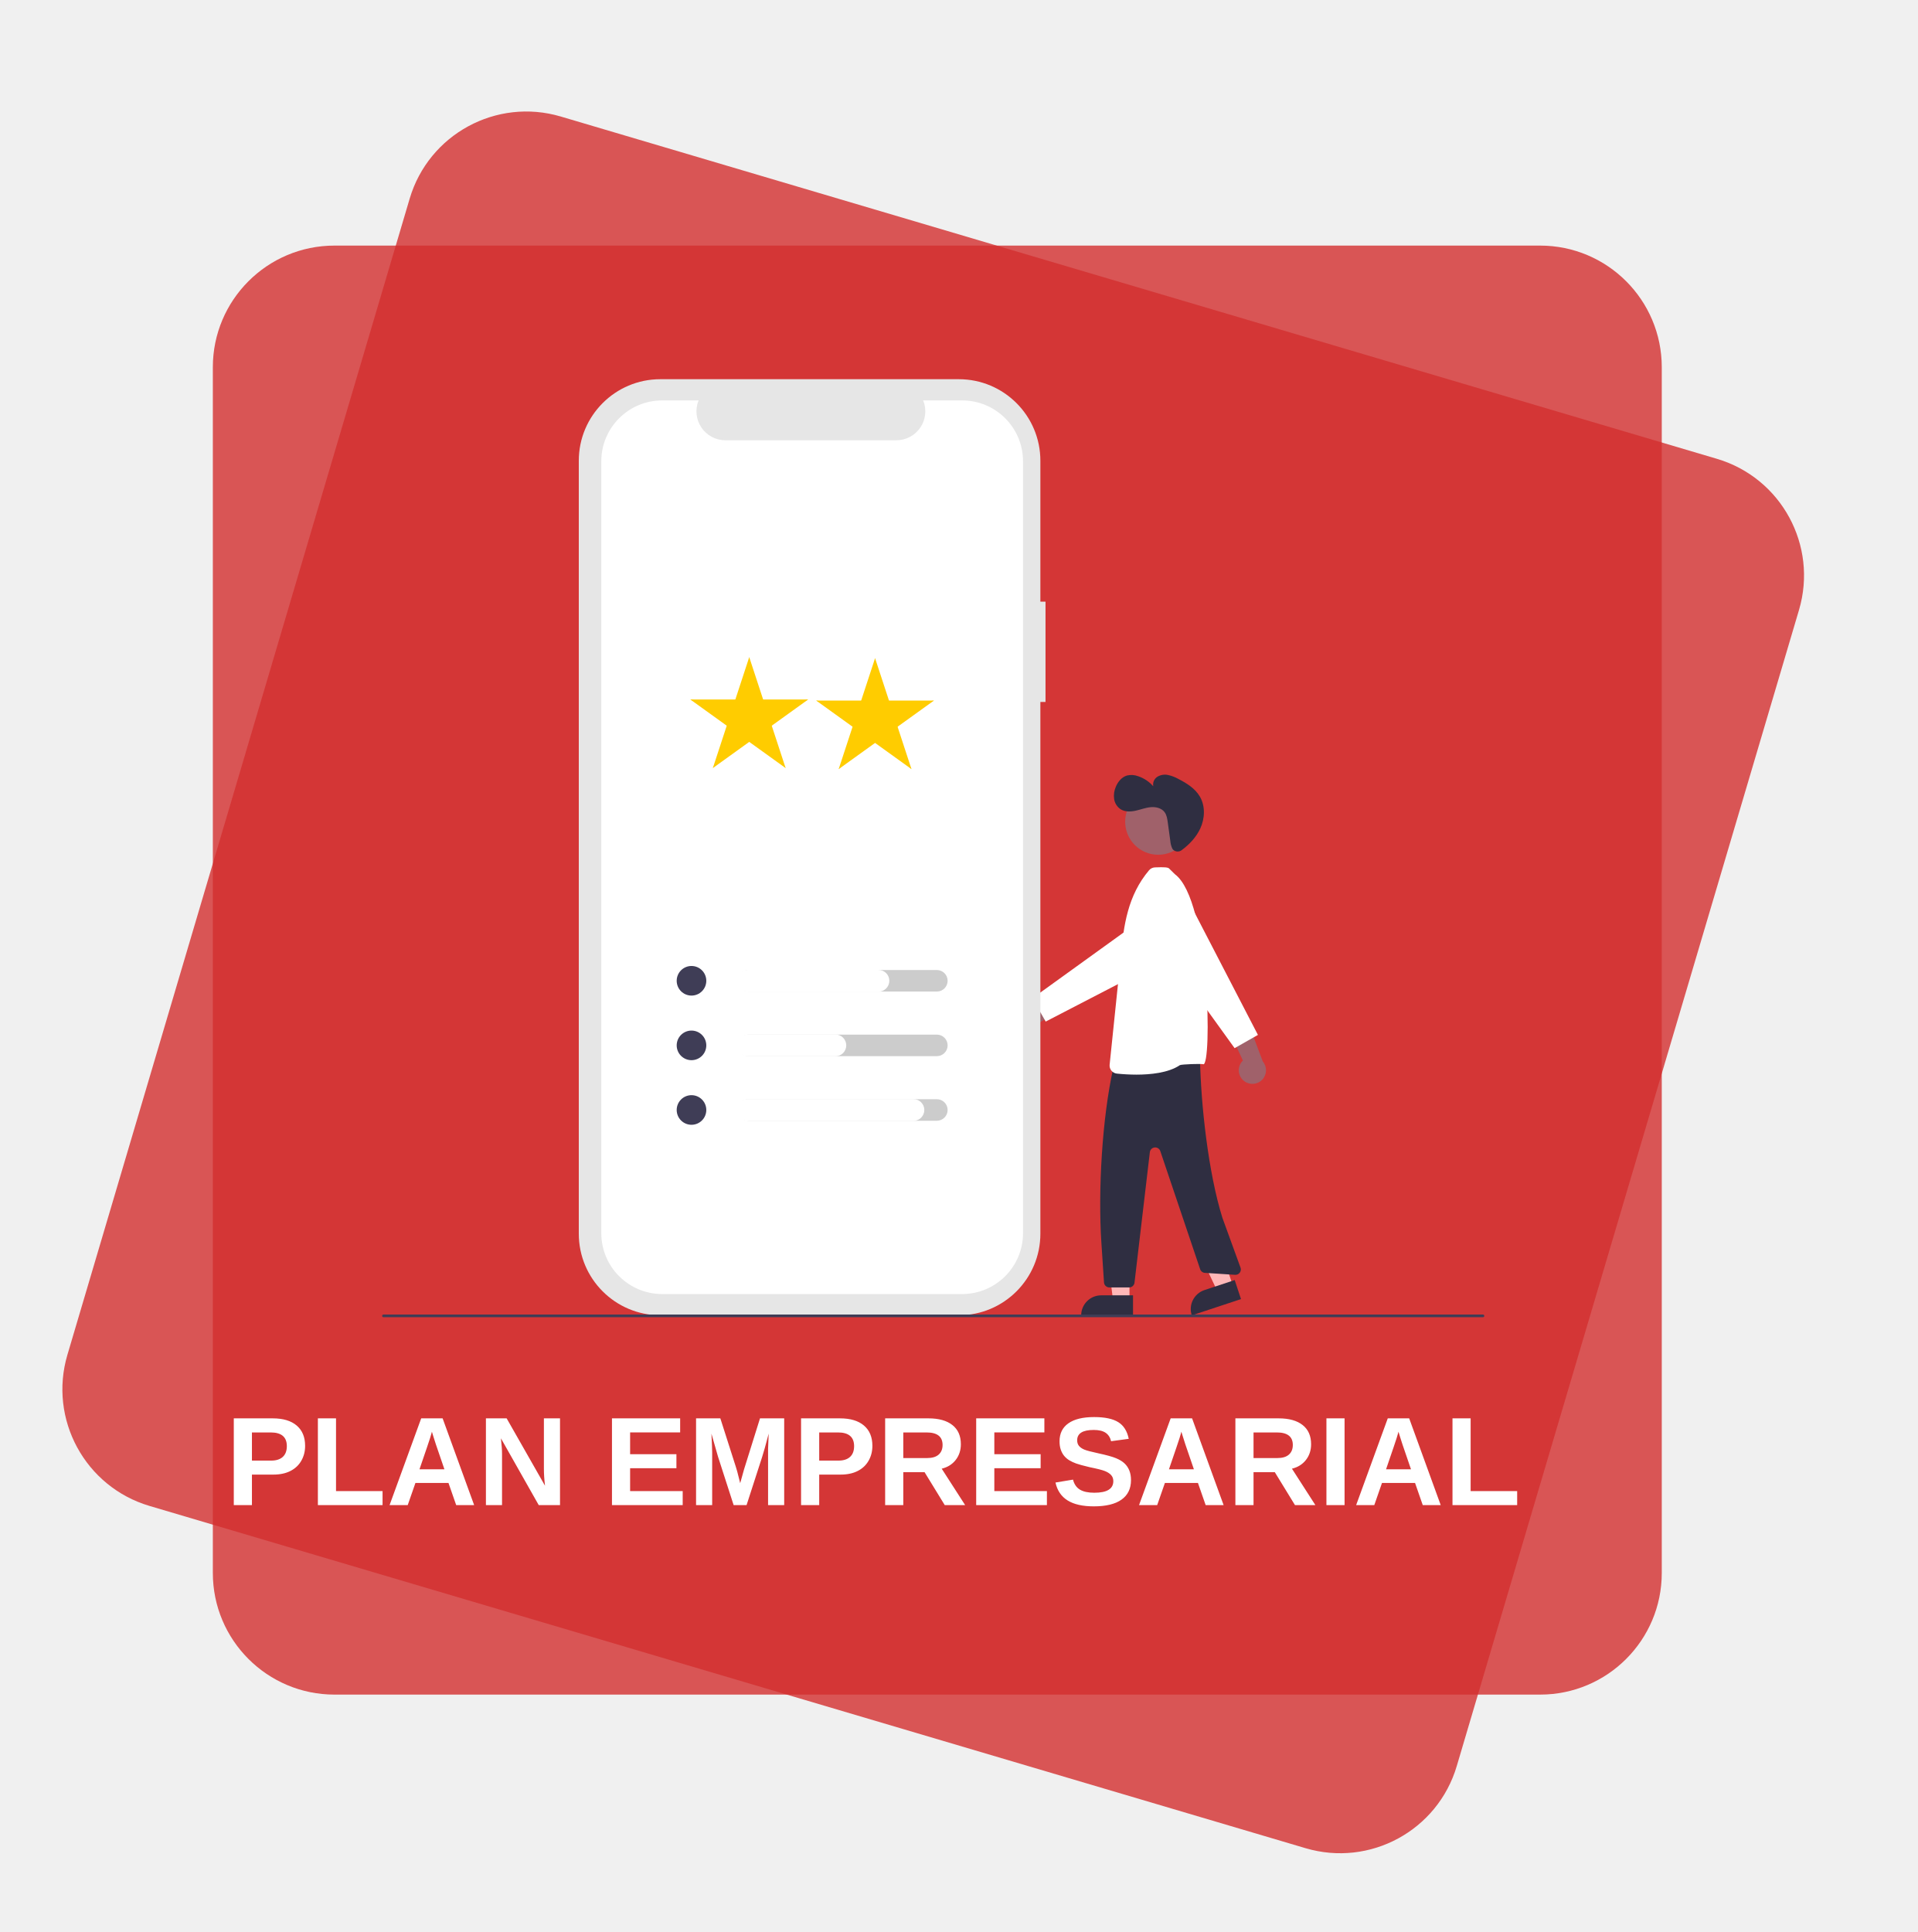
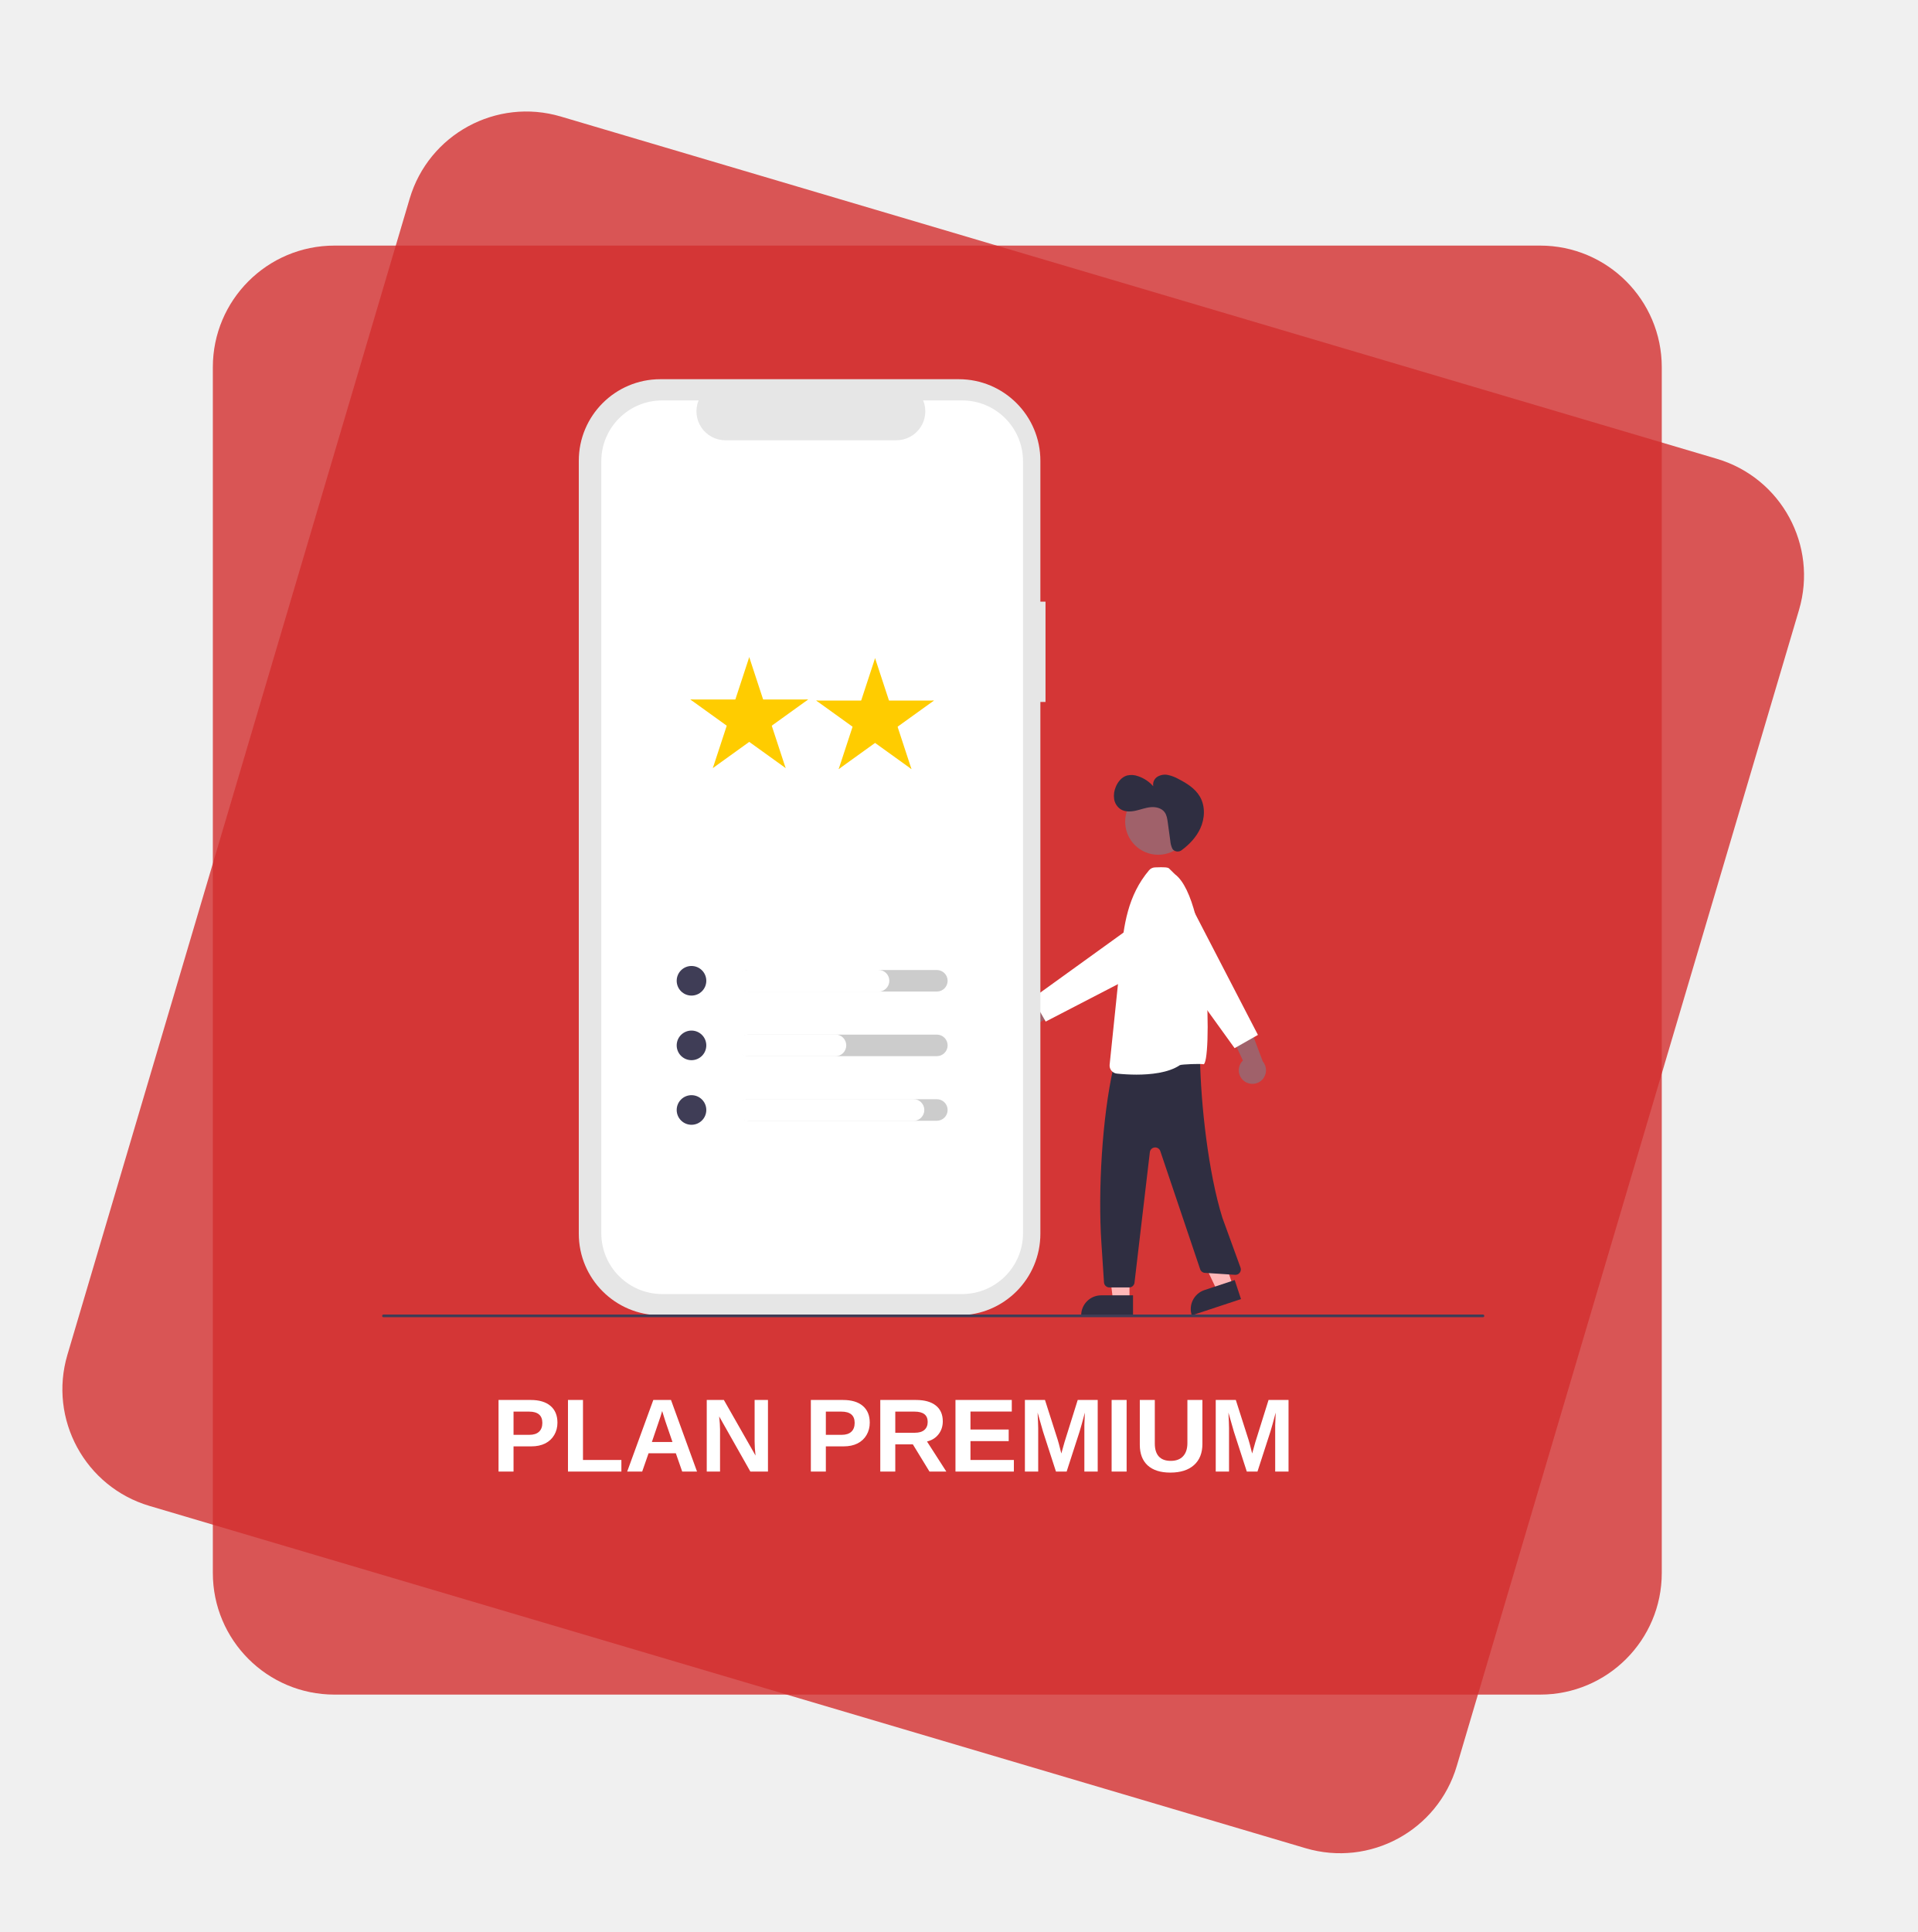
<svg xmlns="http://www.w3.org/2000/svg" xmlns:xlink="http://www.w3.org/1999/xlink" data-name="Layer 1" width="649.053" height="653.881" viewBox="0 0 649.053 653.881" version="1.1" id="svg222" xml:space="preserve">
  <defs id="defs226" />
  <rect style="fill:#d32f2f;stroke-width:3.78;stroke-opacity:0.94;paint-order:fill markers stroke;fill-opacity:0.8" id="rect602" width="490.411" height="490.411" x="72.038" y="83.121" ry="41.17" />
  <rect style="fill:#d32f2f;fill-opacity:0.8;stroke-width:3.78;stroke-opacity:0.94;paint-order:fill markers stroke" id="rect602-4" width="490.411" height="490.411" x="152.041" y="-16.065" ry="41.17" transform="rotate(16.49153)" />
  <path style="fill:#000000;fill-opacity:0.8;stroke-width:3.584;stroke-opacity:0.94;paint-order:fill markers stroke" d="" id="path986" />
  <path style="fill:#000000;fill-opacity:0.8;stroke-width:3.584;stroke-opacity:0.94;paint-order:fill markers stroke" d="" id="path988" />
  <path style="fill:#000000;fill-opacity:0.8;stroke-width:3.584;stroke-opacity:0.94;paint-order:fill markers stroke" d="" id="path990" />
  <path style="fill:#000000;fill-opacity:0.8;stroke-width:3.584;stroke-opacity:0.94;paint-order:fill markers stroke" d="" id="path992" />
  <path style="fill:#000000;fill-opacity:0.8;stroke-width:0.767;stroke-opacity:0.94;paint-order:fill markers stroke" d="" id="path1032" />
  <path style="fill:#000000;fill-opacity:0.8;stroke-width:0.767;stroke-opacity:0.94;paint-order:fill markers stroke" d="" id="path1034" />
  <path style="fill:#000000;fill-opacity:0.8;stroke-width:0.767;stroke-opacity:0.94;paint-order:fill markers stroke" d="" id="path1040" />
  <g id="g583" transform="matrix(0.6034748,0,0,0.6034748,124.2028,120.288)">
    <g id="g788" transform="matrix(1.65707,0,0,1.65707,1105.922,-211.809)">
      <path d="m 770.963,679.207 v 0.897 a 3.809,3.809 0 0 1 0,-0.897 z" fill="#2f2e41" id="path693" transform="translate(-181,-130.9981)" />
      <path d="m 798.558,524.133 a 15.324,15.324 0 0 1 2.183,-0.424 q -1.269,0.207 -2.183,0.424 z" fill="#2f2e41" id="path695" transform="translate(-181,-130.9981)" />
      <path d="m 797.919,524.295 c 0.194,-0.054 0.409,-0.109 0.639,-0.163 -0.214,0.056 -0.419,0.097 -0.639,0.163 z" fill="#2f2e41" id="path697" transform="translate(-181,-130.9981)" />
      <path d="M 810.435,197.849" fill="#2f2e41" id="path715" transform="translate(-181,-130.9981)" />
      <polygon points="617.305,628.638 632.145,673.537 620.504,677.384 600.124,634.316 " fill="#ffb8b8" id="polygon4012" transform="matrix(0.4554848,0,0,0.4554848,-662.2616,135.8751)" />
      <path d="m -383.919,444.15 10.225,-3.38 2.128,6.438 -16.664,5.508 v 0 a 6.781,6.781 0 0 1 4.31,-8.566 z" fill="#2f2e41" id="path4014" style="stroke-width:0.455" />
      <polygon points="555.353,636.941 555.351,684.229 543.091,684.228 537.259,636.94 " fill="#ffb8b8" id="polygon4016" transform="matrix(0.4554848,0,0,0.4554848,-662.2616,135.8751)" />
      <path d="m -418.881,445.935 h 10.769 v 6.781 h -17.55 v 0 a 6.781,6.781 0 0 1 6.781,-6.781 z" fill="#2f2e41" id="path4018" style="stroke-width:0.455" />
      <path d="m -414.469,367.575 -0.285,1.26 c -3.848,17.039 -5.218,41.832 -4.069,59.263 l 0.888,13.465 a 1.822,1.822 0 0 0 1.818,1.702 h 6.695 a 1.822,1.822 0 0 0 1.809,-1.609 l 5.196,-44.166 a 1.822,1.822 0 0 1 3.547,-0.336 l 13.467,39.911 a 1.822,1.822 0 0 0 1.62,1.27 l 10.226,0.66 a 1.822,1.822 0 0 0 1.856,-2.363 l -6.156,-16.925 c -4.756,-15.189 -7.313,-38.269 -7.592,-54.183 v 0 a 1.822,1.822 0 0 0 -1.994,-1.782 l -25.422,2.421 a 1.822,1.822 0 0 0 -1.604,1.412 z" fill="#2f2e41" id="path4020" style="stroke-width:0.455" />
      <circle cx="-399.583" cy="285.637" r="11.187" fill="#a0616a" id="circle4022" style="stroke-width:0.455" />
      <path d="m -406.927,371.241 v 0 a 66.005,66.005 0 0 1 -6.671,-0.352 2.742,2.742 0 0 1 -2.436,-2.958 l 3.814,-36.852 c 0.92,-10.424 2.341,-20.486 9.531,-29.007 a 2.741,2.741 0 0 1 1.973,-0.969 l 0.27,-0.01 c 2.836,-0.118 4.143,-0.015 4.511,0.353 l 1.978,1.949 c 12.063,8.921 12.564,65.436 9.592,64.322 -0.575,-0.214 -7.44,9.1e-4 -7.918,0.327 -3.875,2.641 -10.103,3.196 -14.645,3.197 z" fill="#ffffff" id="path4024" style="stroke-width:0.455" />
      <path d="m -450.82,350.786 a 4.58,4.58 0 0 1 6.791,-1.791 l 13.238,-9.47 0.321,8.452 -12.62,7.697 a 4.605,4.605 0 0 1 -7.73,-4.888 z" fill="#a0616a" id="path4026" style="stroke-width:0.455" />
      <path d="m -437.673,353.284 -4.484,-7.893 40.842,-29.449 a 8.264,8.264 0 1 1 8.633,14.041 z" fill="#ffffff" id="path4028" style="stroke-width:0.455" />
      <path d="m -394.557,295.095 a 2.21,2.21 0 0 0 2.89,0.185 c 2.637,-1.954 4.951,-4.387 6.321,-7.355 1.57,-3.4 1.745,-7.573 -0.148,-10.804 -1.6,-2.732 -4.425,-4.495 -7.24,-5.942 a 12.877,12.877 0 0 0 -3.495,-1.347 4.981,4.981 0 0 0 -3.622,0.584 3.128,3.128 0 0 0 -1.412,3.23 11.773,11.773 0 0 0 -5.025,-3.373 6.498,6.498 0 0 0 -3.838,-0.278 c -1.787,0.507 -3.091,2.094 -3.804,3.809 a 7.618,7.618 0 0 0 -0.575,4.156 5.077,5.077 0 0 0 2.218,3.477 c 1.477,0.914 3.362,0.848 5.058,0.475 1.696,-0.373 3.339,-1.023 5.068,-1.187 1.729,-0.164 3.655,0.267 4.707,1.649 0.741,0.973 0.931,2.245 1.098,3.457 l 0.865,6.303 a 7.689,7.689 0 0 0 0.688,2.634 1.518,1.518 0 0 0 0.245,0.327 z" fill="#2f2e41" id="path4030" style="stroke-width:0.455" />
      <path d="m -370.419,373.48 a 4.58,4.58 0 0 1 -0.502,-7.005 l -6.854,-14.763 8.365,1.25 5.226,13.828 a 4.605,4.605 0 0 1 -6.236,6.69 z" fill="#a0616a" id="path4032" style="stroke-width:0.455" />
      <path d="m -365.837,357.797 -7.893,4.484 -29.449,-40.842 a 8.264,8.264 0 1 1 14.041,-8.633 z" fill="#ffffff" id="path4034" style="stroke-width:0.455" />
      <path id="af36087b-ebb7-4586-9a2a-879d85f262d7-642" data-name="Path 22" d="m -437.729,211.159 h -1.741 v -47.684 a 27.6,27.6 0 0 0 -27.599,-27.6 h -101.029 a 27.6,27.6 0 0 0 -27.6,27.6 V 425.079 a 27.6,27.6 0 0 0 27.6,27.599 h 101.029 a 27.6,27.6 0 0 0 27.599,-27.599 V 245.102 h 1.741 z" fill="#e6e6e6" style="stroke-width:0.455" />
      <path id="bd8e308f-d5b9-490f-b905-e174e794b745-643" data-name="Path 23" d="m -465.955,143.053 h -13.187 a 9.792,9.792 0 0 1 -9.067,13.49 h -57.878 a 9.792,9.792 0 0 1 -9.066,-13.49 h -12.317 a 20.611,20.611 0 0 0 -20.611,20.611 v 261.225 a 20.611,20.611 0 0 0 20.611,20.611 h 101.516 a 20.611,20.611 0 0 0 20.611,-20.611 v 0 -261.225 a 20.611,20.611 0 0 0 -20.611,-20.611 z" fill="#ffffff" style="stroke-width:0.455" />
      <circle cx="-557.553" cy="339.477" r="5.01" fill="#3f3d56" id="circle4044" style="stroke-width:0.455" />
      <path d="m -474.507,343.121 h -63.768 a 3.644,3.644 0 1 1 0,-7.288 h 63.768 a 3.644,3.644 0 0 1 0,7.288 z" fill="#cccccc" id="path4046" style="stroke-width:0.455" />
      <path d="m -494.284,343.165 h -44.254 a 3.688,3.688 0 1 1 0,-7.376 h 44.254 a 3.688,3.688 0 0 1 0,7.376 z" fill="#ffffff" id="path4048" style="stroke-width:0.455" />
      <circle cx="-557.553" cy="361.34" r="5.01" fill="#3f3d56" id="circle4050" style="stroke-width:0.455" />
      <path d="m -474.507,364.984 h -63.768 a 3.644,3.644 0 1 1 0,-7.288 h 63.768 a 3.644,3.644 0 0 1 0,7.288 z" fill="#cccccc" id="path4052" style="stroke-width:0.455" />
      <circle cx="-557.553" cy="383.203" r="5.01" fill="#3f3d56" id="circle4054" style="stroke-width:0.455" />
      <path d="m -474.507,386.847 h -63.768 a 3.644,3.644 0 1 1 0,-7.288 h 63.768 a 3.644,3.644 0 0 1 0,7.288 z" fill="#cccccc" id="path4056" style="stroke-width:0.455" />
      <path d="m -508.86,365.028 h -29.678 a 3.688,3.688 0 1 1 0,-7.376 h 29.678 a 3.688,3.688 0 0 1 0,7.376 z" fill="#ffffff" id="path4058" style="stroke-width:0.455" />
      <path d="m -482.442,386.891 h -56.096 a 3.688,3.688 0 1 1 0,-7.376 h 56.096 a 3.688,3.688 0 0 1 0,7.376 z" fill="#ffffff" id="path4060" style="stroke-width:0.455" />
      <path d="m -289.675,453.348 h -372.131 a 0.455,0.455 0 0 1 0,-0.911 h 372.131 a 0.455,0.455 0 0 1 0,0.911 z" fill="#3f3d56" id="path4078" style="stroke-width:0.455" />
-       <text xml:space="preserve" style="font-size:42.667px;font-family:Arial;-inkscape-font-specification:Arial;fill:#9a0007;stroke-width:4.144;stroke-opacity:0.94" x="-715.328" y="516.932" id="text4177">
-         <tspan id="tspan4175" x="-715.328" y="516.932" dx="0 0 0 0 0" style="font-style:normal;font-variant:normal;font-weight:bold;font-stretch:normal;font-size:42.667px;font-family:Arial;-inkscape-font-specification:'Arial Bold';fill:#ffffff;stroke-width:4.144">PLAN EMPRESARIAL</tspan>
-       </text>
      <text xml:space="preserve" style="font-weight:bold;font-size:42.667px;font-family:Arial;-inkscape-font-specification:'Arial Bold';fill:#ffffff;stroke-width:3.78;stroke-opacity:0.94" x="-559.015" y="187.132" id="text552">
        <tspan id="tspan550" x="-559.015" y="187.132" style="fill:#000000" />
      </text>
      <g id="g1060" transform="translate(21.33167)">
        <g id="star" style="fill:#ffcc00" transform="matrix(20.95835,0,0,20.75642,-559.3401,250.6951)">
          <g id="cone" style="fill:#ffcc00">
            <polygon id="triangle" style="fill:#ffcc00" points="0.5,1 0,0 0,1 " transform="matrix(0.95106,0.30902,-0.30902,0.95106,0,-1)" />
            <use id="use2189" style="fill:#ffcc00" xlink:href="#triangle" transform="scale(-1,1)" height="600" width="900" y="0" x="0" />
          </g>
          <use id="use2191" style="fill:#ffcc00" xlink:href="#cone" transform="rotate(72.001)" height="600" width="900" y="0" x="0" />
          <use id="use2193" style="fill:#ffcc00" xlink:href="#cone" transform="rotate(-72.001)" height="600" width="900" y="0" x="0" />
          <use id="use2195" style="fill:#ffcc00" xlink:href="#cone" transform="rotate(144)" height="600" width="900" y="0" x="0" />
          <use id="use2197" style="fill:#ffcc00" xlink:href="#cone" transform="rotate(-144)" height="600" width="900" y="0" x="0" />
        </g>
        <g id="star-3" style="fill:#ffcc00" transform="matrix(20.95835,0,0,20.75642,-516.7493,251.045)">
          <g id="cone-9" style="fill:#ffcc00">
            <polygon id="triangle-9" style="fill:#ffcc00" points="0,0 0,1 0.5,1 " transform="matrix(0.95106,0.30902,-0.30902,0.95106,0,-1)" />
            <use id="use2189-7" style="fill:#ffcc00" xlink:href="#triangle-9" transform="scale(-1,1)" height="600" width="900" y="0" x="0" />
          </g>
          <use id="use2191-0" style="fill:#ffcc00" xlink:href="#cone-9" transform="rotate(72.001)" height="600" width="900" y="0" x="0" />
          <use id="use2193-3" style="fill:#ffcc00" xlink:href="#cone-9" transform="rotate(-72.001)" height="600" width="900" y="0" x="0" />
          <use id="use2195-9" style="fill:#ffcc00" xlink:href="#cone-9" transform="rotate(144)" height="600" width="900" y="0" x="0" />
          <use id="use2197-8" style="fill:#ffcc00" xlink:href="#cone-9" transform="rotate(-144)" height="600" width="900" y="0" x="0" />
        </g>
      </g>
+       <text xml:space="preserve" style="font-size:35.235px;font-family:Arial;-inkscape-font-specification:Arial;fill:#9a0007;stroke-width:3.422;stroke-opacity:0.94" x="-625.222" y="505.586" id="text4177">
+         <tspan id="tspan4175" x="-625.222" y="505.586" dx="0 0 0 0 0" style="font-style:normal;font-variant:normal;font-weight:bold;font-stretch:normal;font-size:35.235px;font-family:Arial;-inkscape-font-specification:'Arial Bold';fill:#ffffff;stroke-width:3.422">PLAN PREMIUM</tspan>
+       </text>
    </g>
  </g>
</svg>
